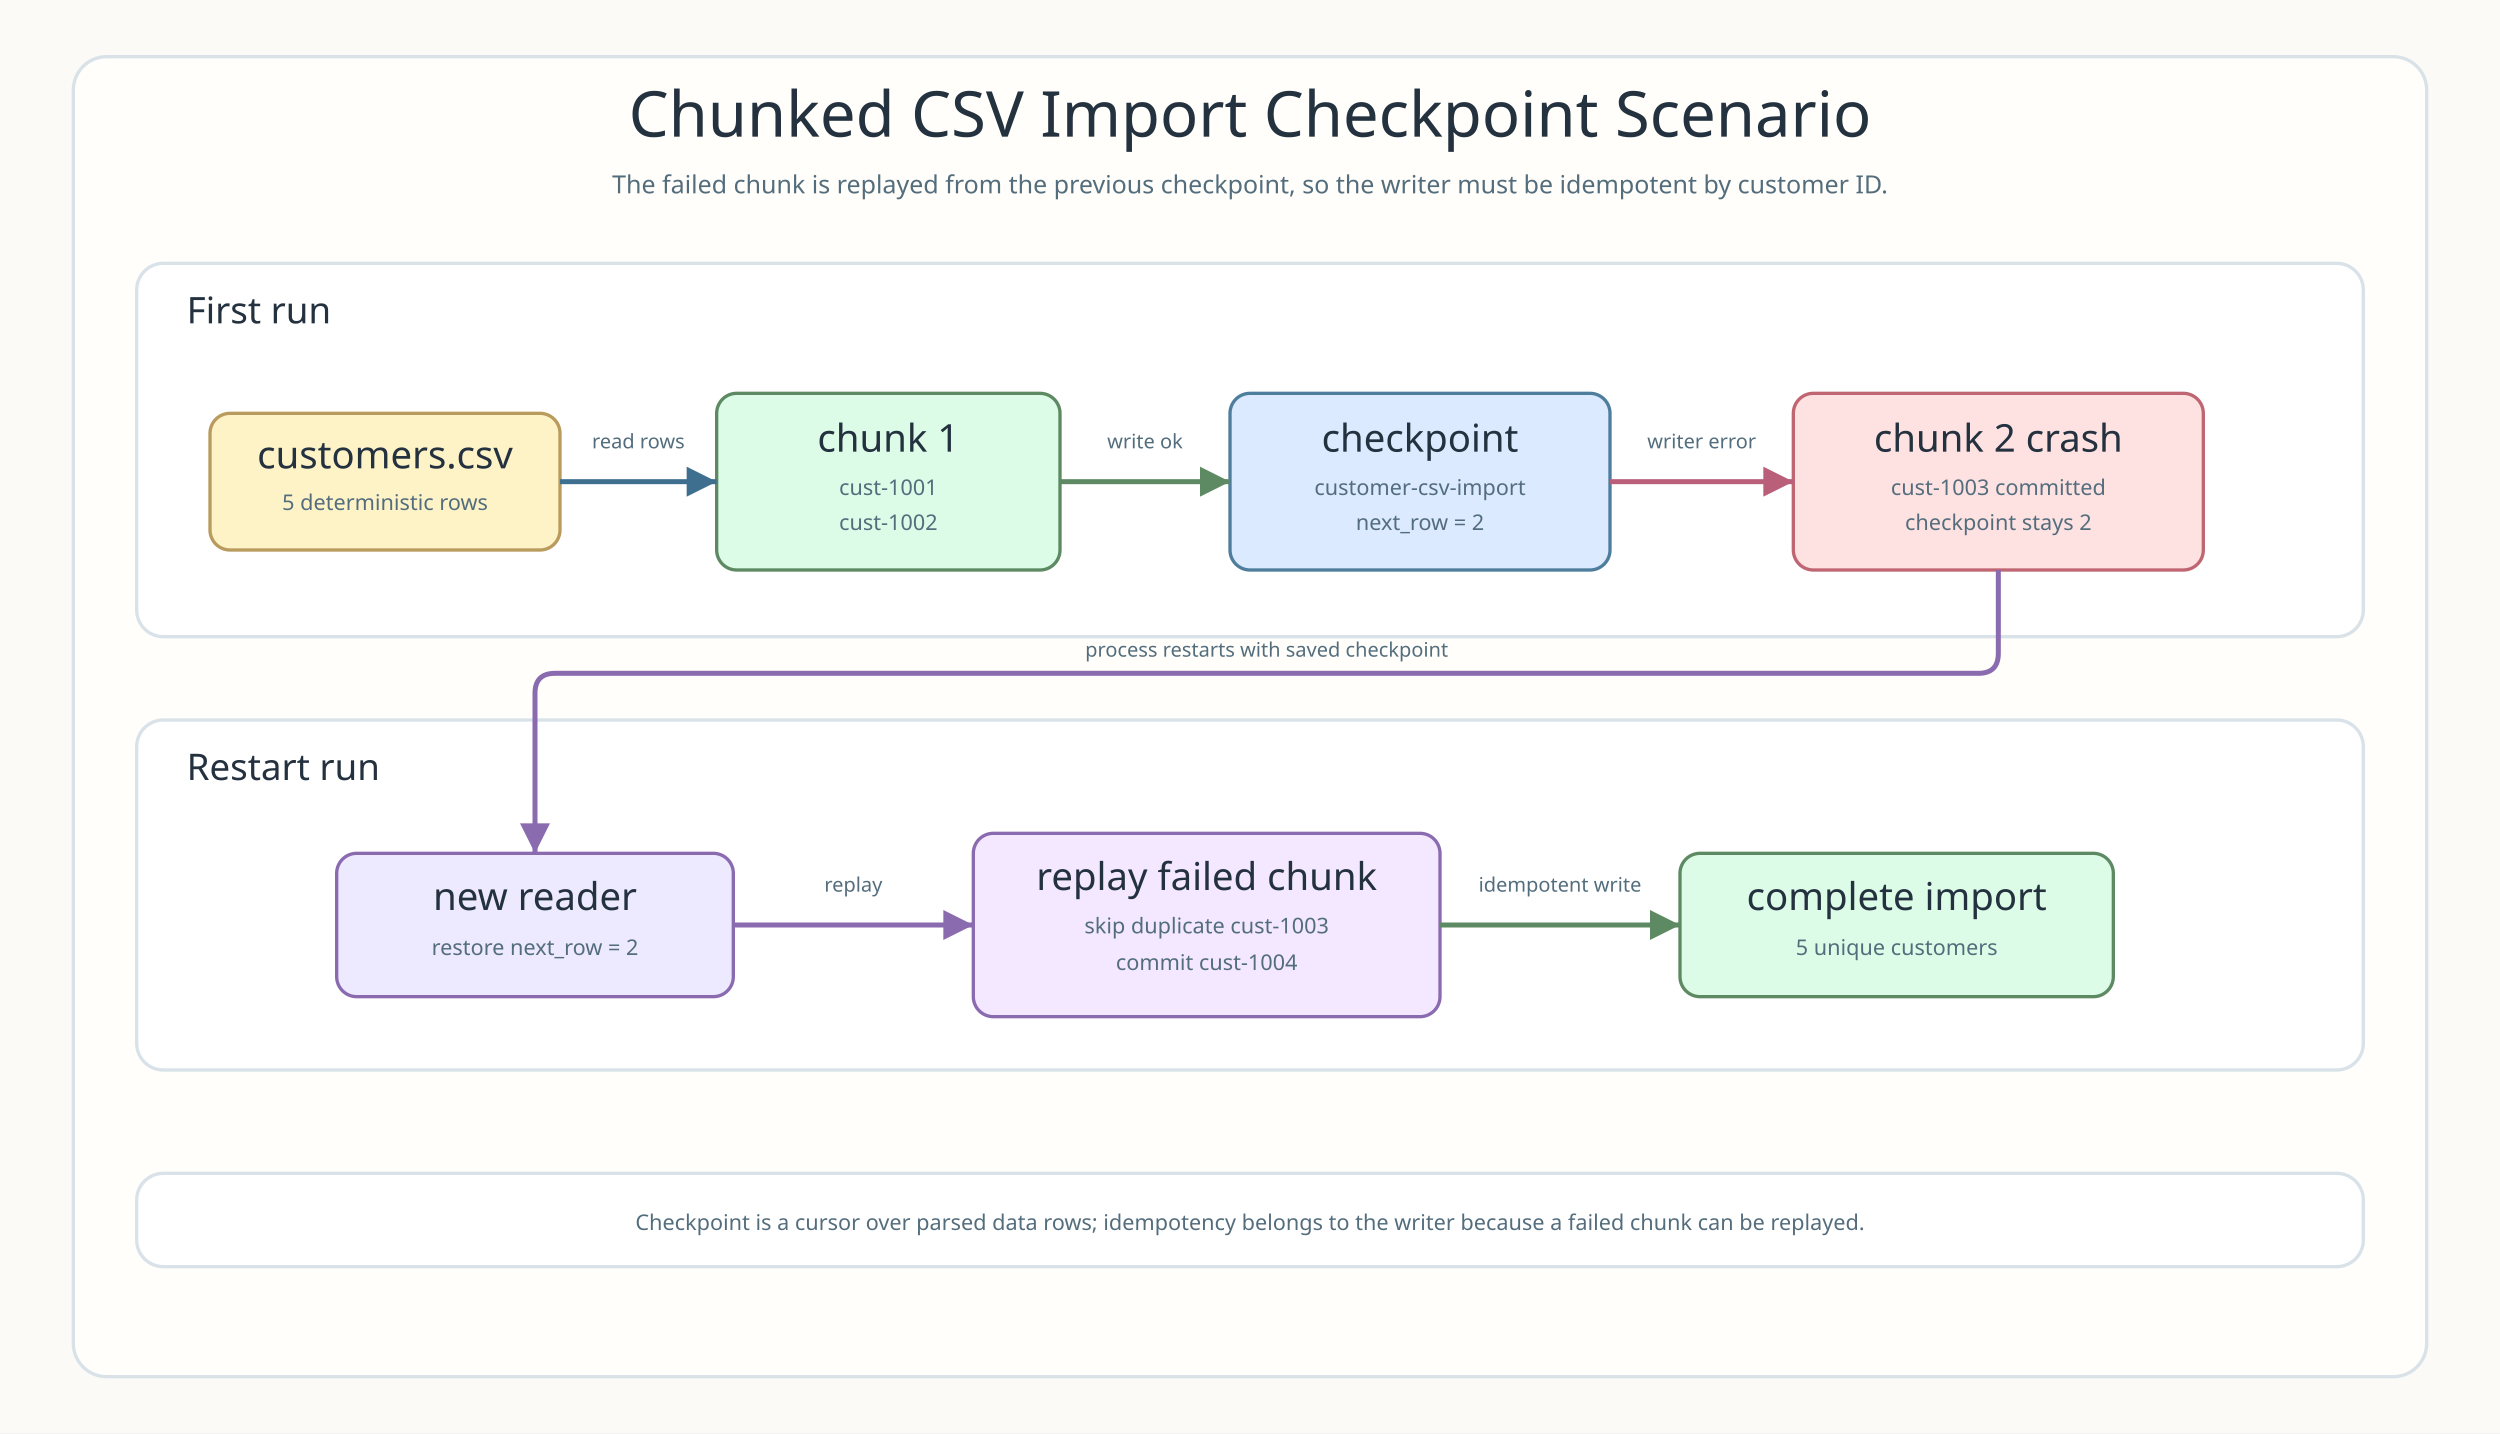
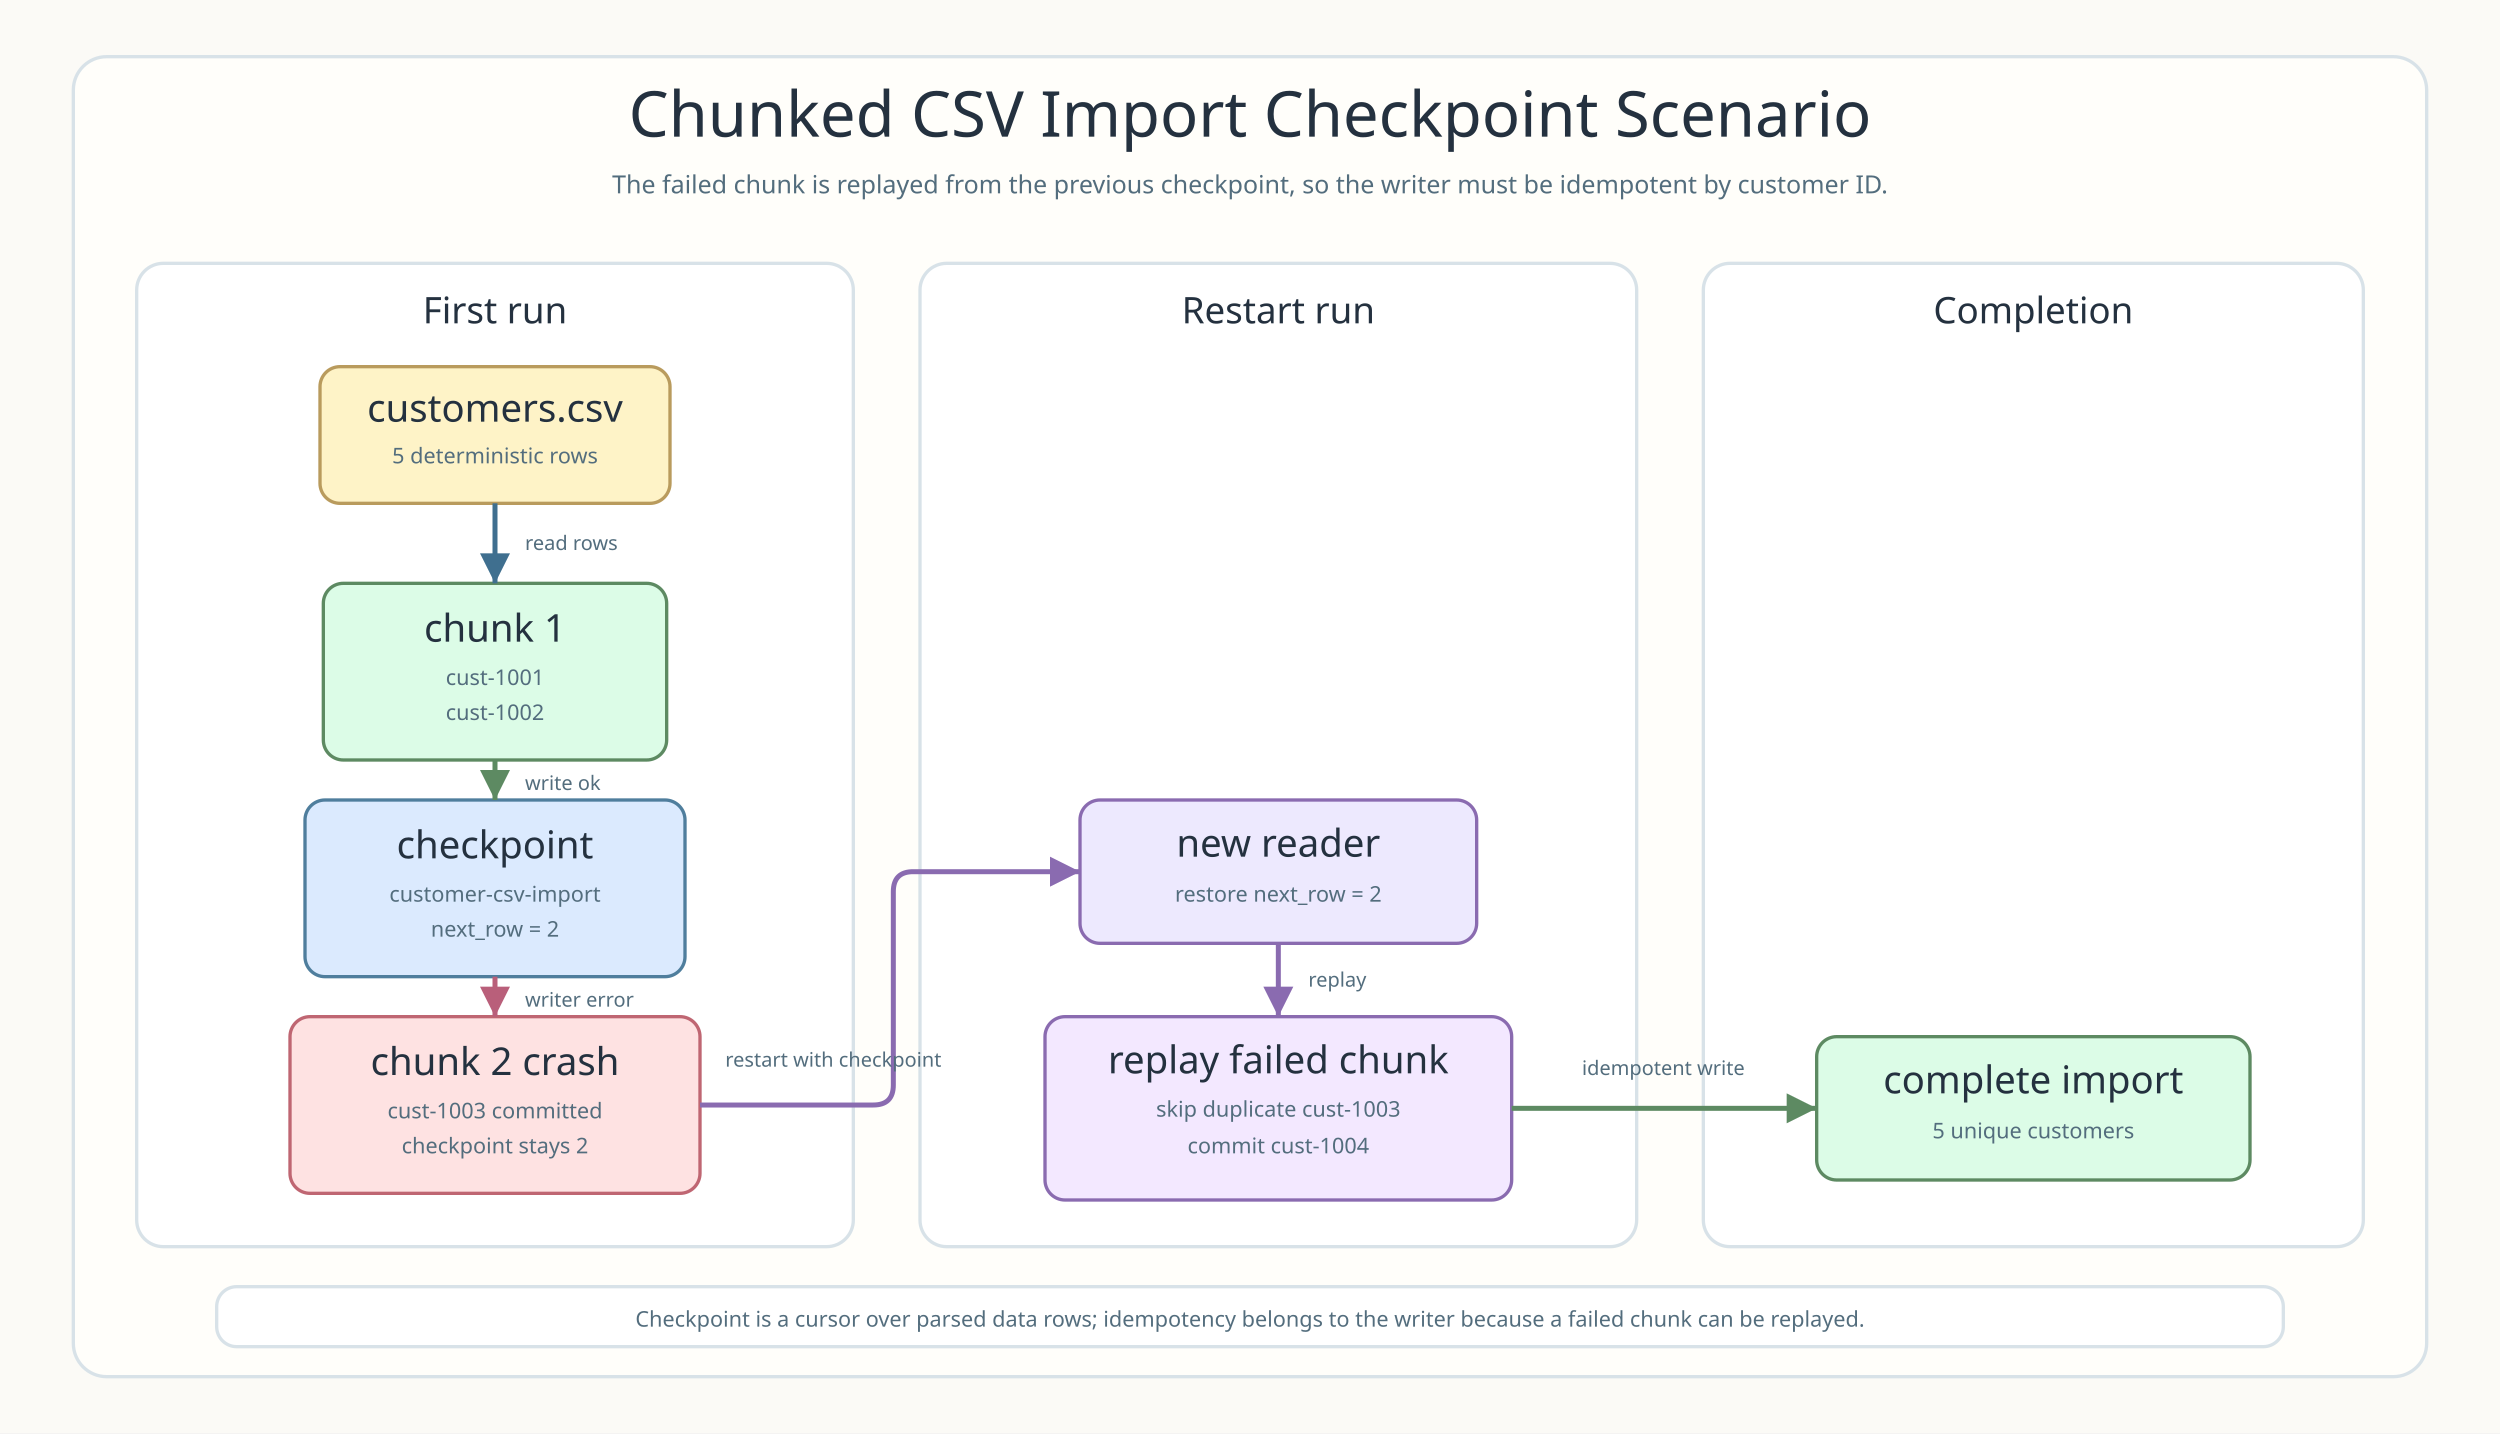
<svg xmlns="http://www.w3.org/2000/svg" width="1500" height="860" viewBox="0 0 1500 860" role="img" aria-labelledby="title desc">
  <defs>
    <marker id="sc-read" viewBox="0 0 8 8" markerWidth="8" markerHeight="8" refX="7" refY="4" orient="auto">
      <polygon points="1,1 7,4 1,7" fill="#3f6f8f" />
    </marker>
    <marker id="sc-ok" viewBox="0 0 8 8" markerWidth="8" markerHeight="8" refX="7" refY="4" orient="auto">
      <polygon points="1,1 7,4 1,7" fill="#5d8a62" />
    </marker>
    <marker id="sc-fail" viewBox="0 0 8 8" markerWidth="8" markerHeight="8" refX="7" refY="4" orient="auto">
      <polygon points="1,1 7,4 1,7" fill="#b95f7a" />
    </marker>
    <marker id="sc-restart" viewBox="0 0 8 8" markerWidth="8" markerHeight="8" refX="7" refY="4" orient="auto">
      <polygon points="1,1 7,4 1,7" fill="#8a6bb0" />
    </marker>
    <style>
      @font-face { font-family: 'Architects Daughter'; src: url('file:///Users/debop/Library/Fonts/ArchitectsDaughter-Regular.ttf') format('truetype'); }
      @font-face { font-family: 'Comic Mono'; src: url('file:///Users/debop/Library/Fonts/ComicMono.ttf') format('truetype'); }
      .title { font-family: 'Architects Daughter'; font-size: 38px; fill: #24313f; }
      .subtitle, .detail, .label, .footer { font-family: 'Comic Mono'; fill: #536d7d; }
      .subtitle { font-size: 15px; }
-       .band-label, .card-title { font-family: 'Architects Daughter'; fill: #24313f; }
-       .band-label { font-size: 22px; }
+       .layer-label, .card-title { font-family: 'Architects Daughter'; fill: #24313f; }
+       .layer-label { font-size: 22px; }
      .card-title { font-size: 23px; }
      .detail { font-size: 13px; }
      .label { font-size: 12px; }
      .footer { font-size: 13px; }
      .frame { fill: #fffefa; stroke: #d8e2e8; stroke-width: 2; rx: 20; }
-       .band { fill: #ffffff; stroke: #d8e2e8; stroke-width: 2; rx: 16; }
+       .layer { fill: #ffffff; stroke: #d8e2e8; stroke-width: 2; rx: 16; }
      .read { fill: none; stroke: #3f6f8f; stroke-width: 3; marker-end: url(#sc-read); }
      .ok { fill: none; stroke: #5d8a62; stroke-width: 3; marker-end: url(#sc-ok); }
      .fail { fill: none; stroke: #b95f7a; stroke-width: 3; marker-end: url(#sc-fail); }
      .restart { fill: none; stroke: #8a6bb0; stroke-width: 3; marker-end: url(#sc-restart); }
    </style>
  </defs>
  <rect width="1500" height="860" fill="#fbfaf6" />
  <rect class="frame" x="44" y="34" width="1412" height="792" />
  <text class="title" x="750" y="82" text-anchor="middle">Chunked CSV Import Checkpoint Scenario</text>
  <text class="subtitle" x="750" y="116" text-anchor="middle">The failed chunk is replayed from the previous checkpoint, so the writer must be idempotent by customer ID.</text>
-   <rect class="band" x="82" y="158" width="1336" height="224" />
-   <text class="band-label" x="112" y="194">First run</text>
-   <g transform="translate(126 248)">
+   <rect class="layer" x="82" y="158" width="430" height="590" />
+   <text class="layer-label" x="297" y="194" text-anchor="middle">First run</text>
+   <rect class="layer" x="552" y="158" width="430" height="590" />
+   <text class="layer-label" x="767" y="194" text-anchor="middle">Restart run</text>
+   <rect class="layer" x="1022" y="158" width="396" height="590" />
+   <text class="layer-label" x="1220" y="194" text-anchor="middle">Completion</text>
+   <g transform="translate(192 220)">
    <rect width="210" height="82" rx="12" fill="#fef3c7" stroke="#b99b5d" stroke-width="2" />
    <text class="card-title" x="105" y="33" text-anchor="middle">customers.csv</text>
    <text class="detail" x="105" y="58" text-anchor="middle">5 deterministic rows</text>
  </g>
-   <g transform="translate(430 236)">
+   <g transform="translate(194 350)">
    <rect width="206" height="106" rx="12" fill="#dcfce7" stroke="#5d8a62" stroke-width="2" />
    <text class="card-title" x="103" y="35" text-anchor="middle">chunk 1</text>
    <text class="detail" x="103" y="61" text-anchor="middle">cust-1001</text>
    <text class="detail" x="103" y="82" text-anchor="middle">cust-1002</text>
  </g>
-   <g transform="translate(738 236)">
+   <g transform="translate(183 480)">
    <rect width="228" height="106" rx="12" fill="#dbeafe" stroke="#4f7e9d" stroke-width="2" />
    <text class="card-title" x="114" y="35" text-anchor="middle">checkpoint</text>
    <text class="detail" x="114" y="61" text-anchor="middle">customer-csv-import</text>
    <text class="detail" x="114" y="82" text-anchor="middle">next_row = 2</text>
  </g>
-   <g transform="translate(1076 236)">
+   <g transform="translate(174 610)">
    <rect width="246" height="106" rx="12" fill="#fee2e2" stroke="#bf6672" stroke-width="2" />
    <text class="card-title" x="123" y="35" text-anchor="middle">chunk 2 crash</text>
    <text class="detail" x="123" y="61" text-anchor="middle">cust-1003 committed</text>
    <text class="detail" x="123" y="82" text-anchor="middle">checkpoint stays 2</text>
  </g>
-   <rect class="band" x="82" y="432" width="1336" height="210" />
-   <text class="band-label" x="112" y="468">Restart run</text>
-   <g transform="translate(202 512)">
+   <g transform="translate(648 480)">
    <rect width="238" height="86" rx="12" fill="#ede9fe" stroke="#8a6bb0" stroke-width="2" />
    <text class="card-title" x="119" y="34" text-anchor="middle">new reader</text>
    <text class="detail" x="119" y="61" text-anchor="middle">restore next_row = 2</text>
  </g>
-   <g transform="translate(584 500)">
+   <g transform="translate(627 610)">
    <rect width="280" height="110" rx="12" fill="#f3e8ff" stroke="#8a6bb0" stroke-width="2" />
    <text class="card-title" x="140" y="34" text-anchor="middle">replay failed chunk</text>
    <text class="detail" x="140" y="60" text-anchor="middle">skip duplicate cust-1003</text>
    <text class="detail" x="140" y="82" text-anchor="middle">commit cust-1004</text>
  </g>
-   <g transform="translate(1008 512)">
+   <g transform="translate(1090 622)">
    <rect width="260" height="86" rx="12" fill="#dcfce7" stroke="#5d8a62" stroke-width="2" />
    <text class="card-title" x="130" y="34" text-anchor="middle">complete import</text>
    <text class="detail" x="130" y="61" text-anchor="middle">5 unique customers</text>
  </g>
-   <rect class="band" x="82" y="704" width="1336" height="56" />
-   <text class="footer" x="750" y="738" text-anchor="middle">Checkpoint is a cursor over parsed data rows; idempotency belongs to the writer because a failed chunk can be replayed.</text>
-   <path class="read" d="M 336 289 L 430 289" />
-   <text class="label" x="383" y="269" text-anchor="middle">read rows</text>
-   <path class="ok" d="M 636 289 L 738 289" />
-   <text class="label" x="687" y="269" text-anchor="middle">write ok</text>
-   <path class="fail" d="M 966 289 L 1076 289" />
-   <text class="label" x="1021" y="269" text-anchor="middle">writer error</text>
-   <path class="restart" d="M 1199 342 V 392 Q 1199 404 1187 404 H 333 Q 321 404 321 416 V 512" />
-   <text class="label" x="760" y="394" text-anchor="middle">process restarts with saved checkpoint</text>
-   <path class="restart" d="M 440 555 L 584 555" />
-   <text class="label" x="512" y="535" text-anchor="middle">replay</text>
-   <path class="ok" d="M 864 555 L 1008 555" />
-   <text class="label" x="936" y="535" text-anchor="middle">idempotent write</text>
+   <rect x="130" y="772" width="1240" height="36" rx="12" fill="#ffffff" stroke="#d8e2e8" stroke-width="2" />
+   <text class="footer" x="750" y="796" text-anchor="middle">Checkpoint is a cursor over parsed data rows; idempotency belongs to the writer because a failed chunk can be replayed.</text>
+   <path class="read" d="M 297 302 V 350" />
+   <text class="label" x="315" y="330" text-anchor="start">read rows</text>
+   <path class="ok" d="M 297 456 V 480" />
+   <text class="label" x="315" y="474" text-anchor="start">write ok</text>
+   <path class="fail" d="M 297 586 V 610" />
+   <text class="label" x="315" y="604" text-anchor="start">writer error</text>
+   <path class="restart" d="M 420 663 H 524 Q 536 663 536 651 V 535 Q 536 523 548 523 H 648" />
+   <text class="label" x="500" y="640" text-anchor="middle">restart with checkpoint</text>
+   <path class="restart" d="M 767 566 V 610" />
+   <text class="label" x="785" y="592" text-anchor="start">replay</text>
+   <path class="ok" d="M 907 665 H 1090" />
+   <text class="label" x="998" y="645" text-anchor="middle">idempotent write</text>
</svg>
